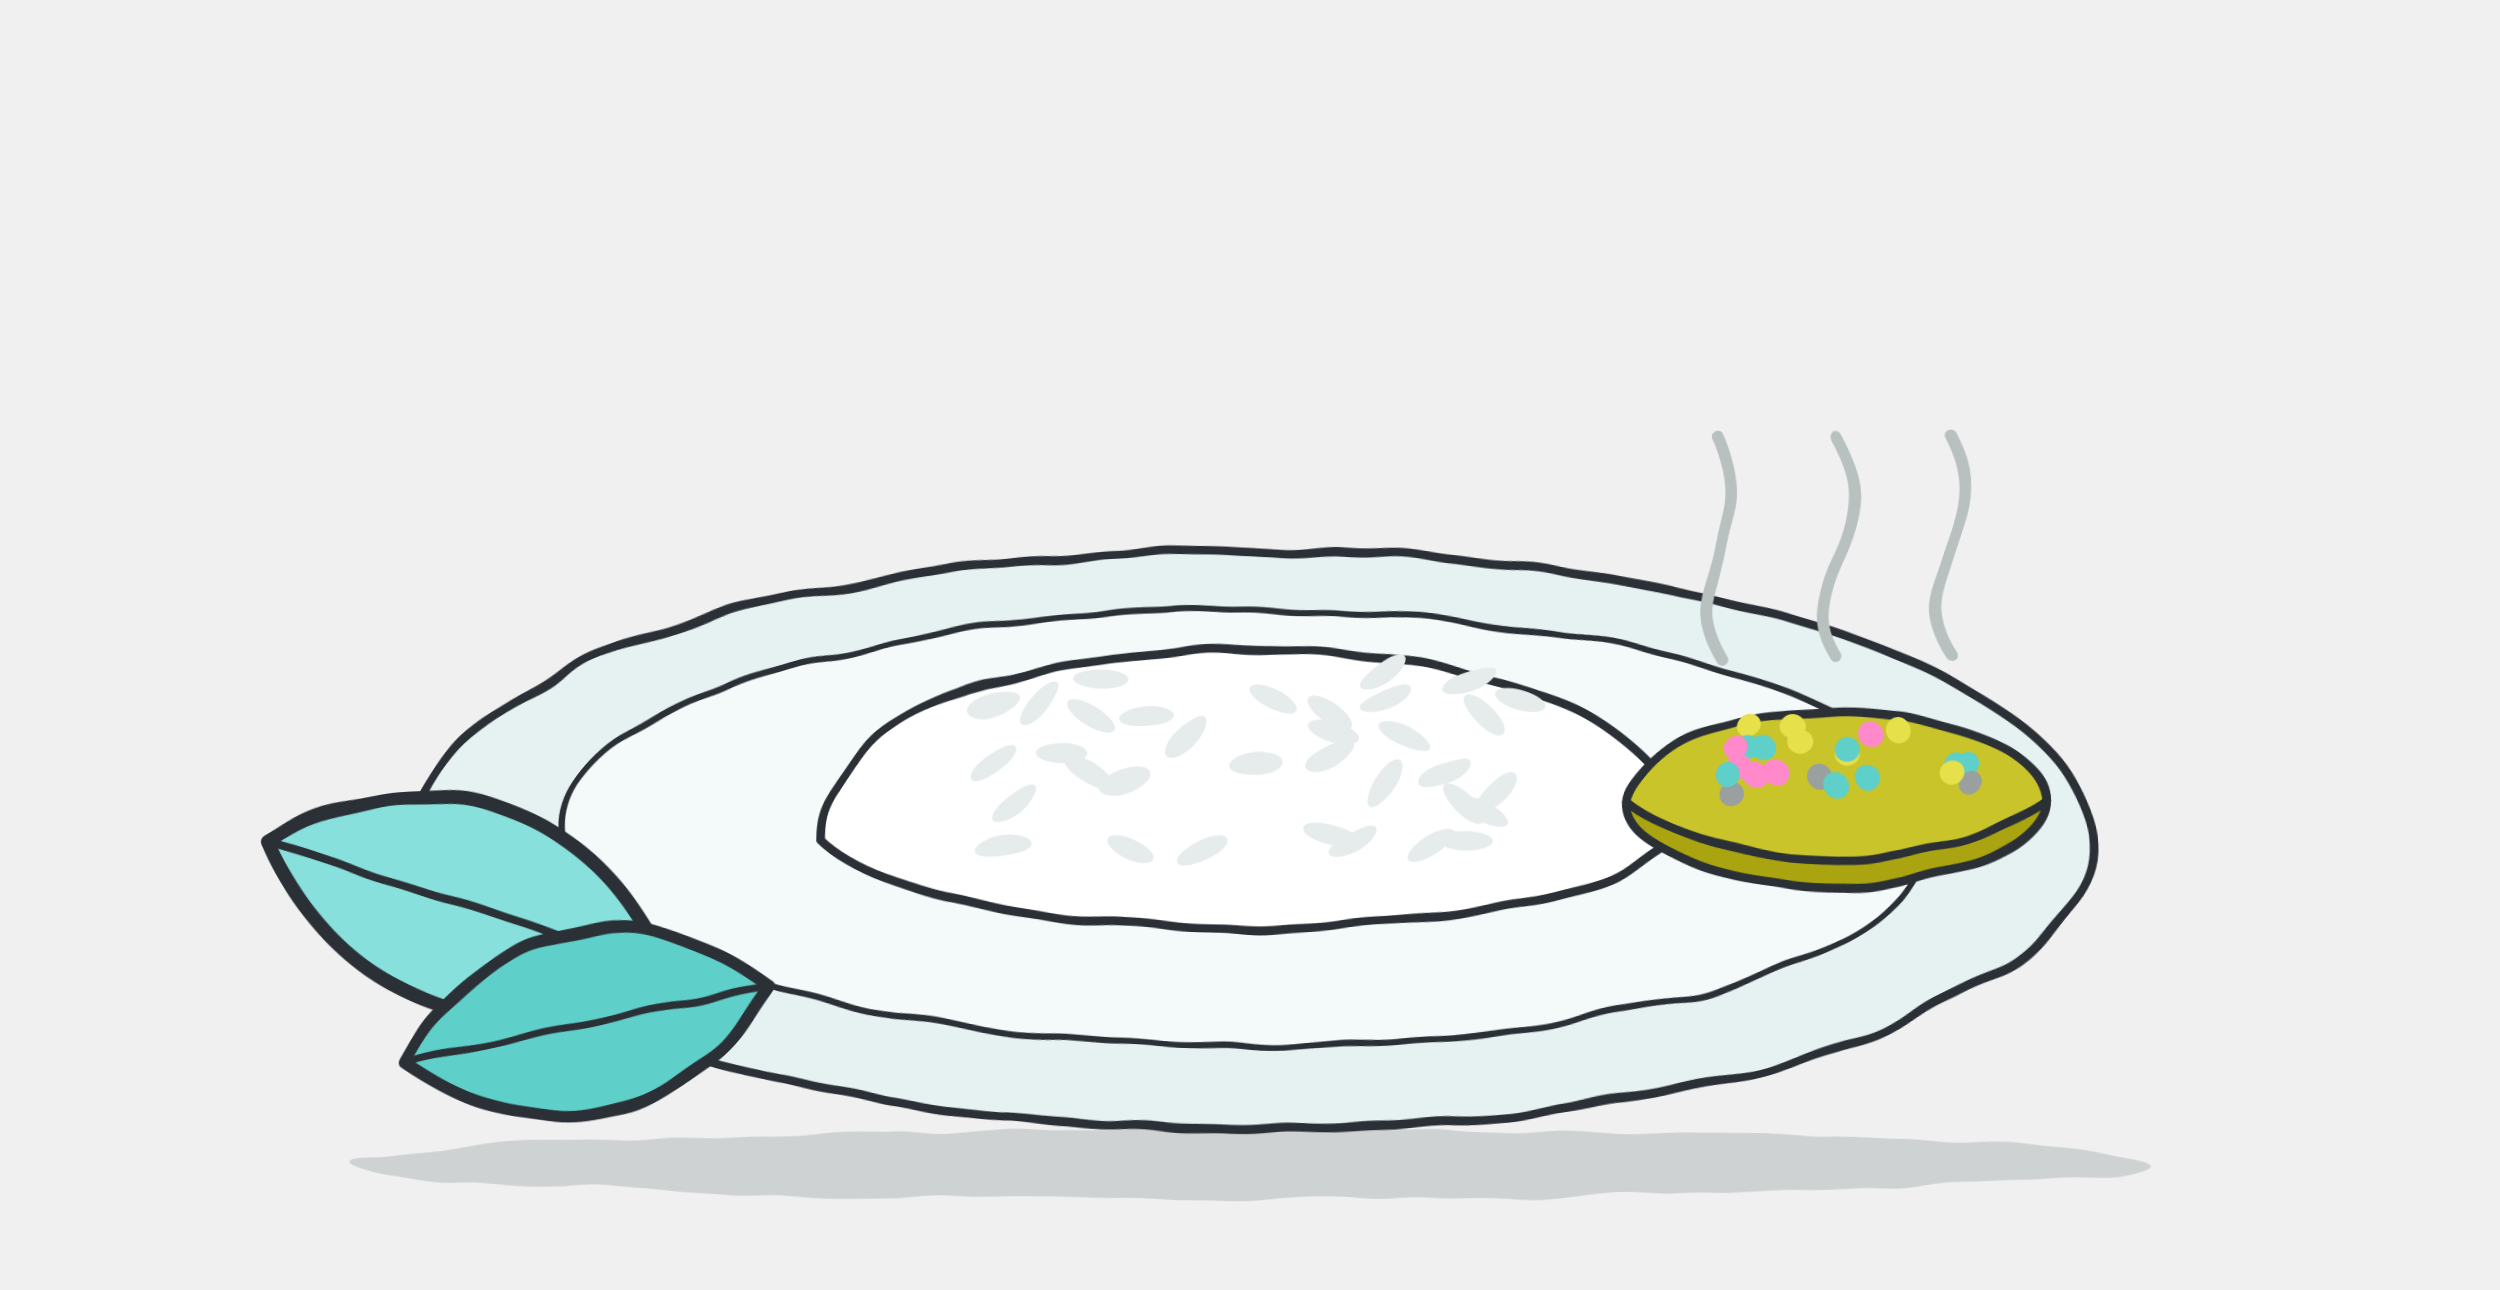
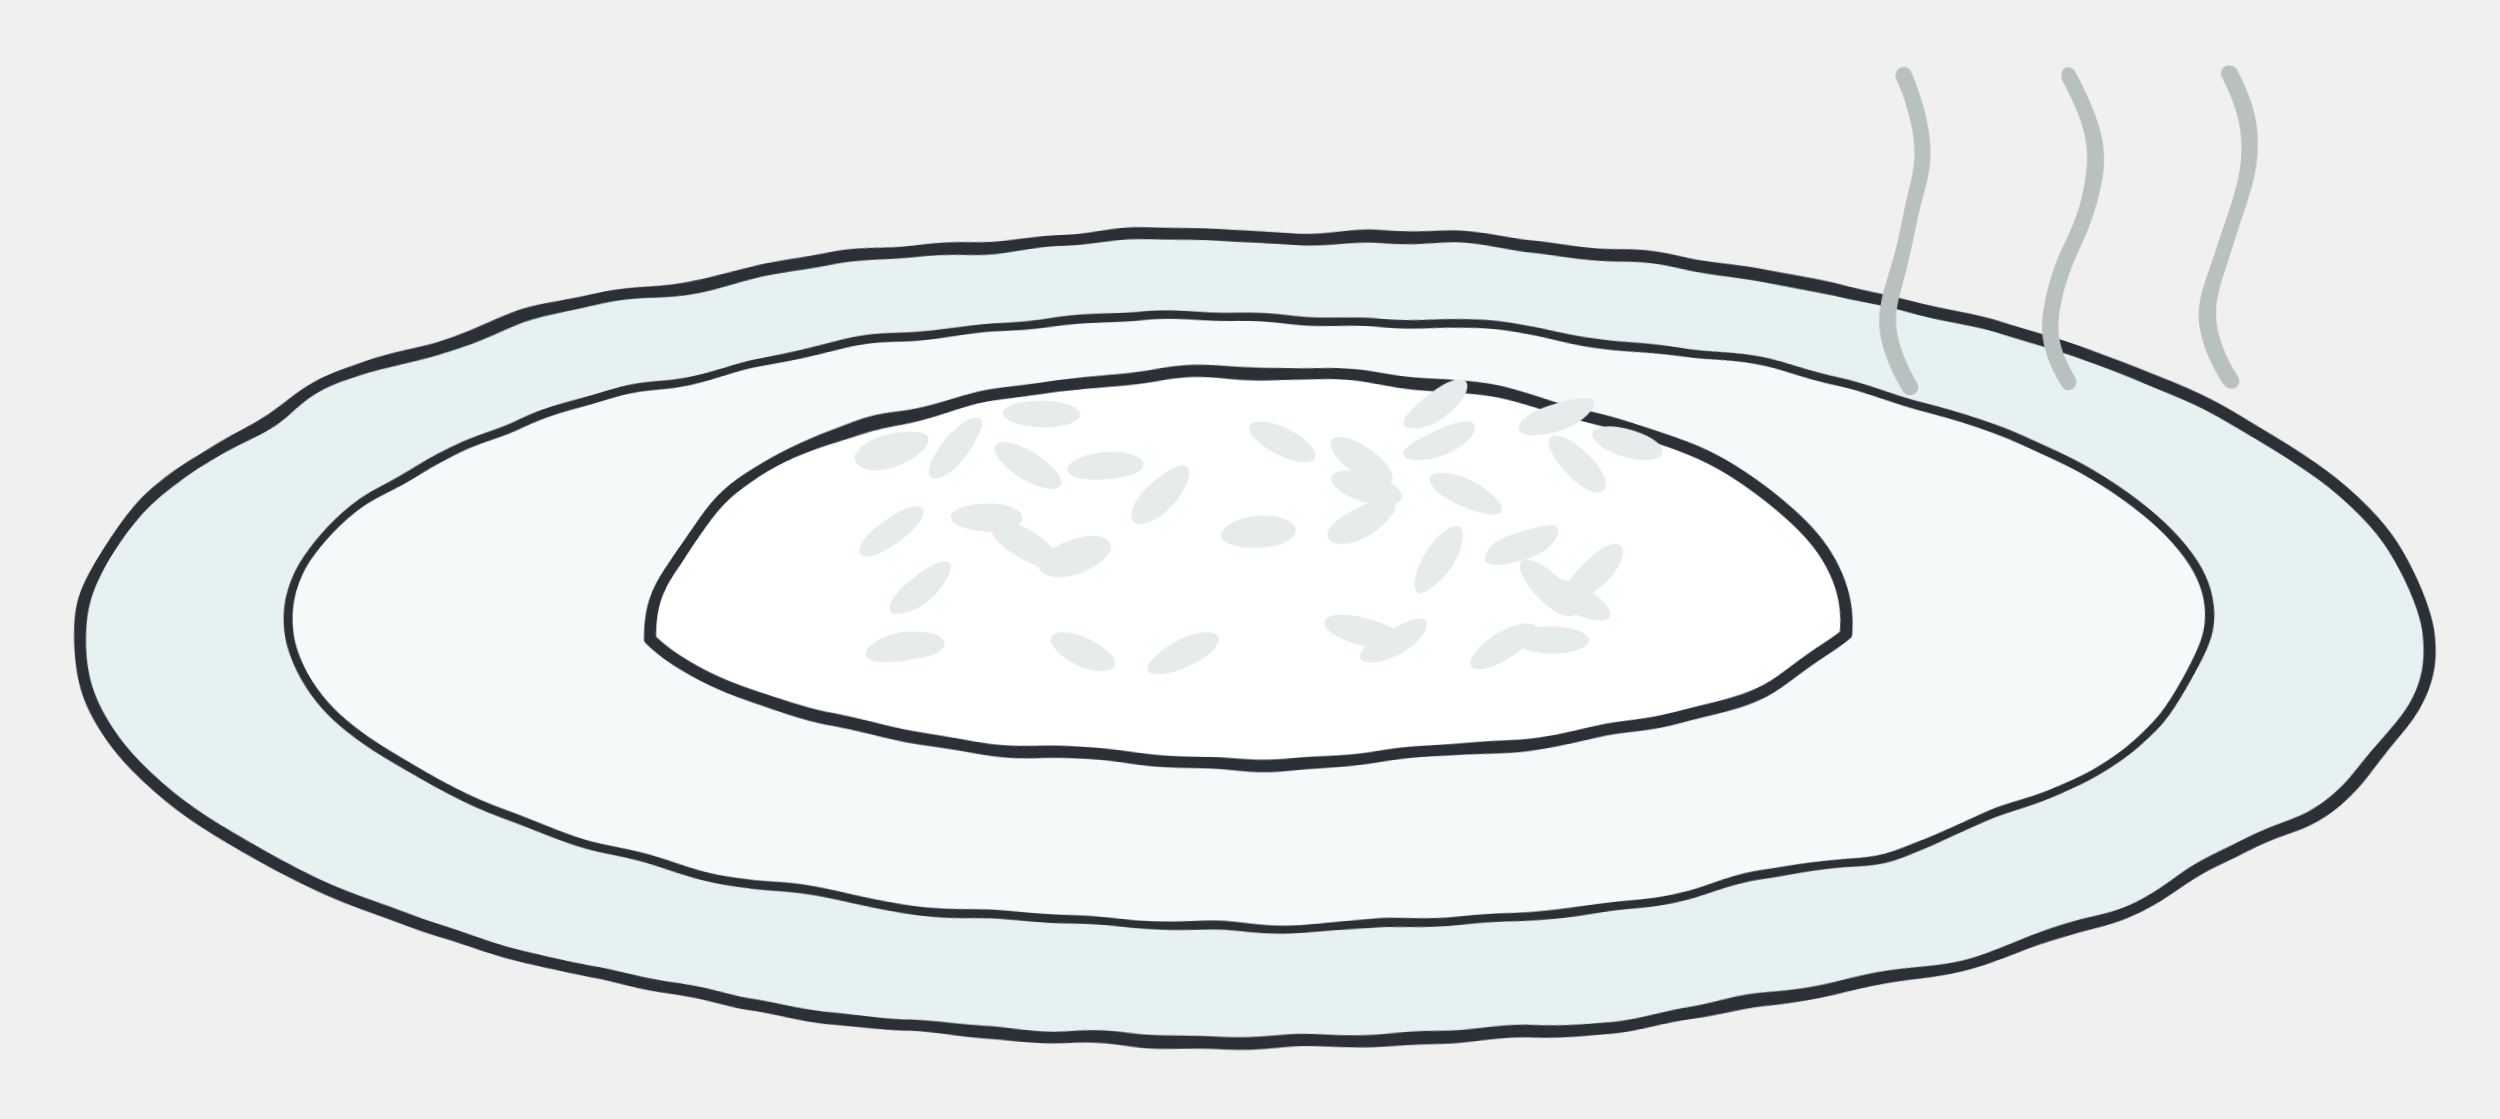
- <svg xmlns="http://www.w3.org/2000/svg" viewBox="0 0 640 330" fill="none">
+ <svg xmlns="http://www.w3.org/2000/svg" viewBox="91 98 458 205" fill="none">
  <style>
.steam{animation:steam 2.6s ease-in-out infinite;transform-box:fill-box;transform-origin:50% 100%}
.steam2{animation-delay:.8s}.steam3{animation-delay:1.6s}
@keyframes steam{0%{opacity:0;transform:translateY(14px) scaleY(.8)}40%{opacity:.9}100%{opacity:0;transform:translateY(-18px) scaleY(1.15)}}
.toss{animation:toss 1.1s ease-in-out infinite;transform-box:fill-box;transform-origin:50% 100%}
@keyframes toss{0%,100%{transform:translateY(0) rotate(0)}50%{transform:translateY(-9px) rotate(2deg)}}
.whirl{animation:whirl 1.2s ease-in-out infinite;transform-box:fill-box;transform-origin:50% 50%}
@keyframes whirl{0%,100%{transform:translateX(-7px) skewX(-4deg)}50%{transform:translateX(7px) skewX(4deg)}}
.bob{animation:bob 2.2s ease-in-out infinite;transform-box:fill-box;transform-origin:50% 100%}
@keyframes bob{0%,100%{transform:translateY(0) rotate(-3deg)}50%{transform:translateY(-8px) rotate(3deg)}}
.sway{animation:sway 3s ease-in-out infinite;transform-box:fill-box;transform-origin:0% 100%}
@keyframes sway{0%,100%{transform:rotate(-3deg)}50%{transform:rotate(4deg)}}
@media (prefers-reduced-motion:reduce){*{animation:none!important}}
</style>
  <defs>
    <filter id="paper" x="-5%" y="-5%" width="110%" height="110%">
      <feTurbulence type="fractalNoise" baseFrequency="0.035" numOctaves="2" seed="3" result="n" />
      <feDisplacementMap in="SourceGraphic" in2="n" scale="4" />
    </filter>
    <filter id="grain">
      <feTurbulence type="fractalNoise" baseFrequency="0.9" numOctaves="2" seed="8" />
      <feColorMatrix values="0 0 0 0 0.45  0 0 0 0 0.35  0 0 0 0 0.28  0 0 0 0.10 0" />
      <feComposite in2="SourceGraphic" operator="in" />
    </filter>
  </defs>
  <g filter="url(#paper)" stroke="#2b3036" stroke-width="2.2" stroke-linecap="round" stroke-linejoin="round">
-     <ellipse cx="320" cy="298" rx="230" ry="9" fill="#ced2d2" stroke="none" />
    <ellipse cx="320" cy="215" rx="215" ry="74" fill="#e6f2f2" />
    <ellipse cx="320" cy="212" rx="176" ry="56" fill="#f4fafa" stroke-width="1.6" />
    <path d="M210 215 C 210 150 430 150 430 215 C 400 245 240 245 210 215Z" fill="#ffffff" />
    <ellipse cx="272" cy="193" rx="7" ry="2.6" transform="rotate(5 272 193)" fill="#e6ebeb" stroke="none" />
    <ellipse cx="380" cy="183" rx="7" ry="2.6" transform="rotate(46 380 183)" fill="#e6ebeb" stroke="none" />
    <ellipse cx="376" cy="216" rx="7" ry="2.6" transform="rotate(2 376 216)" fill="#e6ebeb" stroke="none" />
    <ellipse cx="288" cy="200" rx="7" ry="2.6" transform="rotate(-18 288 200)" fill="#e6ebeb" stroke="none" />
    <ellipse cx="282" cy="174" rx="7" ry="2.6" transform="rotate(1 282 174)" fill="#e6ebeb" stroke="none" />
    <ellipse cx="280" cy="184" rx="7" ry="2.6" transform="rotate(32 280 184)" fill="#e6ebeb" stroke="none" />
    <ellipse cx="260" cy="206" rx="7" ry="2.6" transform="rotate(-39 260 206)" fill="#e6ebeb" stroke="none" />
    <ellipse cx="380" cy="208" rx="7" ry="2.6" transform="rotate(29 380 208)" fill="#e6ebeb" stroke="none" />
    <ellipse cx="254" cy="180" rx="7" ry="2.6" transform="rotate(-18 254 180)" fill="#e6ebeb" stroke="none" />
    <ellipse cx="340" cy="213" rx="7" ry="2.6" transform="rotate(13 340 213)" fill="#e6ebeb" stroke="none" />
    <ellipse cx="355" cy="201" rx="7" ry="2.6" transform="rotate(-49 355 201)" fill="#e6ebeb" stroke="none" />
    <ellipse cx="308" cy="218" rx="7" ry="2.6" transform="rotate(-29 308 218)" fill="#e6ebeb" stroke="none" />
    <ellipse cx="254" cy="195" rx="7" ry="2.6" transform="rotate(-38 254 195)" fill="#e6ebeb" stroke="none" />
    <ellipse cx="257" cy="217" rx="7" ry="2.6" transform="rotate(-13 257 217)" fill="#e6ebeb" stroke="none" />
    <ellipse cx="370" cy="198" rx="7" ry="2.6" transform="rotate(-31 370 198)" fill="#e6ebeb" stroke="none" />
    <ellipse cx="376" cy="174" rx="7" ry="2.6" transform="rotate(-28 376 174)" fill="#e6ebeb" stroke="none" />
    <ellipse cx="375" cy="206" rx="7" ry="2.6" transform="rotate(46 375 206)" fill="#e6ebeb" stroke="none" />
    <ellipse cx="355" cy="179" rx="7" ry="2.6" transform="rotate(-24 355 179)" fill="#e6ebeb" stroke="none" />
    <ellipse cx="279" cy="198" rx="7" ry="2.6" transform="rotate(30 279 198)" fill="#e6ebeb" stroke="none" />
    <ellipse cx="289" cy="217" rx="7" ry="2.6" transform="rotate(27 289 217)" fill="#e6ebeb" stroke="none" />
    <ellipse cx="367" cy="217" rx="7" ry="2.6" transform="rotate(-30 367 217)" fill="#e6ebeb" stroke="none" />
    <ellipse cx="266" cy="180" rx="7" ry="2.6" transform="rotate(-44 266 180)" fill="#e6ebeb" stroke="none" />
    <ellipse cx="383" cy="203" rx="7" ry="2.6" transform="rotate(-43 383 203)" fill="#e6ebeb" stroke="none" />
    <ellipse cx="341" cy="183" rx="7" ry="2.6" transform="rotate(35 341 183)" fill="#e6ebeb" stroke="none" />
    <ellipse cx="341" cy="194" rx="7" ry="2.6" transform="rotate(-25 341 194)" fill="#e6ebeb" stroke="none" />
    <ellipse cx="360" cy="189" rx="7" ry="2.6" transform="rotate(26 360 189)" fill="#e6ebeb" stroke="none" />
    <ellipse cx="322" cy="196" rx="7" ry="2.6" transform="rotate(-4 322 196)" fill="#e6ebeb" stroke="none" />
    <ellipse cx="304" cy="189" rx="7" ry="2.6" transform="rotate(-46 304 189)" fill="#e6ebeb" stroke="none" />
    <ellipse cx="354" cy="172" rx="7" ry="2.6" transform="rotate(-31 354 172)" fill="#e6ebeb" stroke="none" />
    <ellipse cx="294" cy="184" rx="7" ry="2.6" transform="rotate(-4 294 184)" fill="#e6ebeb" stroke="none" />
    <ellipse cx="326" cy="179" rx="7" ry="2.6" transform="rotate(29 326 179)" fill="#e6ebeb" stroke="none" />
    <ellipse cx="342" cy="188" rx="7" ry="2.6" transform="rotate(18 342 188)" fill="#e6ebeb" stroke="none" />
    <ellipse cx="346" cy="215" rx="7" ry="2.6" transform="rotate(-26 346 215)" fill="#e6ebeb" stroke="none" />
    <ellipse cx="389" cy="179" rx="7" ry="2.6" transform="rotate(18 389 179)" fill="#e6ebeb" stroke="none" />
-     <g class="sway">
-       <g transform="translate(120 232) rotate(18) scale(1.6)">
-         <path d="M-34 0 C -14 -22 14 -22 34 0 C 14 22 -14 22 -34 0Z" fill="#87e0dc" />
-         <path d="M-34 0 L 34 0" fill="none" stroke-width="1.3" />
-       </g>
-       <g transform="translate(150 262) rotate(-12) scale(1.4)">
-         <path d="M-34 0 C -14 -22 14 -22 34 0 C 14 22 -14 22 -34 0Z" fill="#5fcfc9" />
-         <path d="M-34 0 L 34 0" fill="none" stroke-width="1.3" />
-       </g>
-     </g>
-     <ellipse cx="470" cy="205" rx="54" ry="22" fill="#a9a410" />
-     <path d="M416 205 C 420 175 520 175 524 205 C 500 225 440 225 416 205Z" fill="#c9c42a" />
-     <circle cx="448" cy="186" r="3.2" fill="#e6e04a" stroke="none" />
-     <circle cx="455" cy="198" r="3.2" fill="#ff89cb" stroke="none" />
-     <circle cx="503" cy="195" r="3.2" fill="#5fcfc9" stroke="none" />
-     <circle cx="504" cy="200" r="3.2" fill="#9aa0a0" stroke="none" />
-     <circle cx="444" cy="204" r="3.2" fill="#9aa0a0" stroke="none" />
-     <circle cx="459" cy="186" r="3.2" fill="#e6e04a" stroke="none" />
-     <circle cx="466" cy="199" r="3.2" fill="#9aa0a0" stroke="none" />
-     <circle cx="448" cy="192" r="3.2" fill="#5fcfc9" stroke="none" />
-     <circle cx="500" cy="195" r="3.2" fill="#5fcfc9" stroke="none" />
-     <circle cx="446" cy="197" r="3.2" fill="#ff89cb" stroke="none" />
-     <circle cx="478" cy="199" r="3.2" fill="#5fcfc9" stroke="none" />
-     <circle cx="461" cy="190" r="3.2" fill="#e6e04a" stroke="none" />
-     <circle cx="479" cy="188" r="3.2" fill="#ff89cb" stroke="none" />
-     <circle cx="450" cy="199" r="3.2" fill="#ff89cb" stroke="none" />
-     <circle cx="445" cy="192" r="3.2" fill="#ff89cb" stroke="none" />
-     <circle cx="452" cy="192" r="3.2" fill="#5fcfc9" stroke="none" />
-     <circle cx="473" cy="193" r="3.2" fill="#e6e04a" stroke="none" />
-     <circle cx="470" cy="201" r="3.2" fill="#5fcfc9" stroke="none" />
-     <circle cx="499" cy="197" r="3.2" fill="#e6e04a" stroke="none" />
-     <circle cx="443" cy="199" r="3.2" fill="#5fcfc9" stroke="none" />
-     <circle cx="473" cy="192" r="3.2" fill="#5fcfc9" stroke="none" />
-     <circle cx="486" cy="187" r="3.2" fill="#e6e04a" stroke="none" />
    <path d="M440 168 C 428 148 452 136 440 112" fill="none" class="steam steam1" stroke="#b8c0c0" stroke-width="3" />
    <path d="M470 168 C 458 148 482 136 470 112" fill="none" class="steam steam2" stroke="#b8c0c0" stroke-width="3" />
    <path d="M500 168 C 488 148 512 136 500 112" fill="none" class="steam steam3" stroke="#b8c0c0" stroke-width="3" />
  </g>
</svg>
